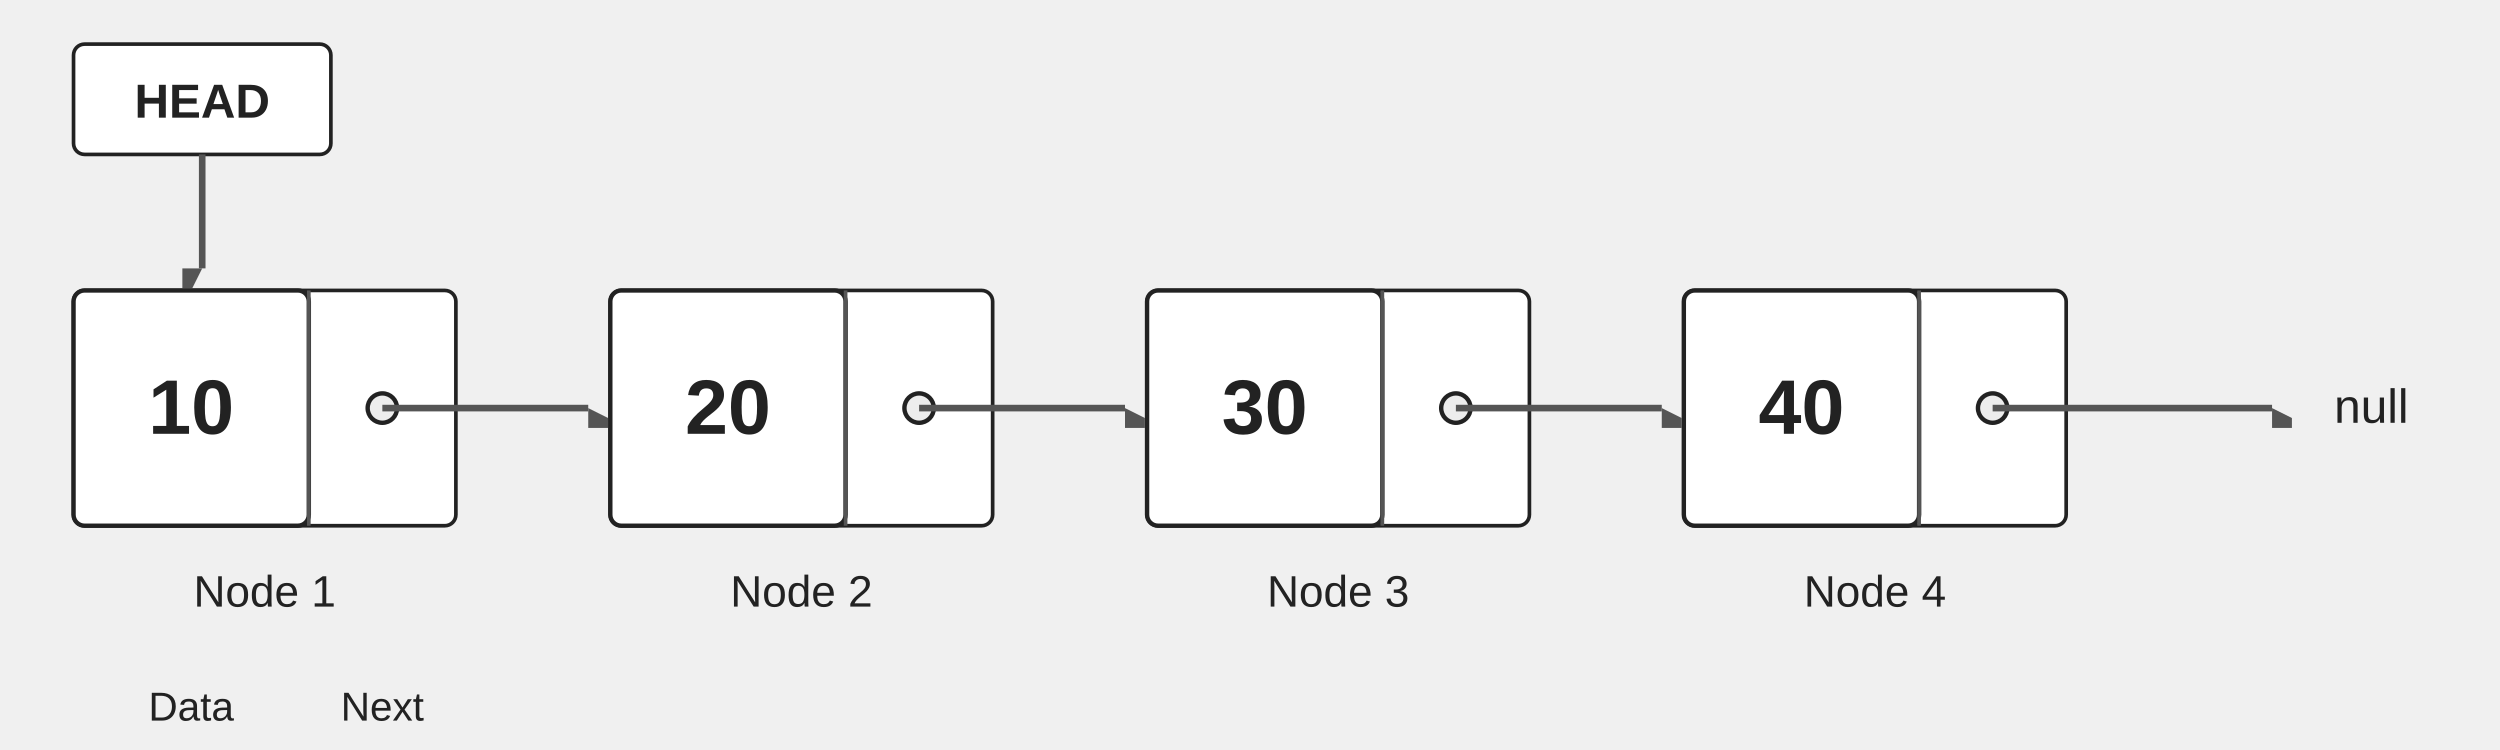
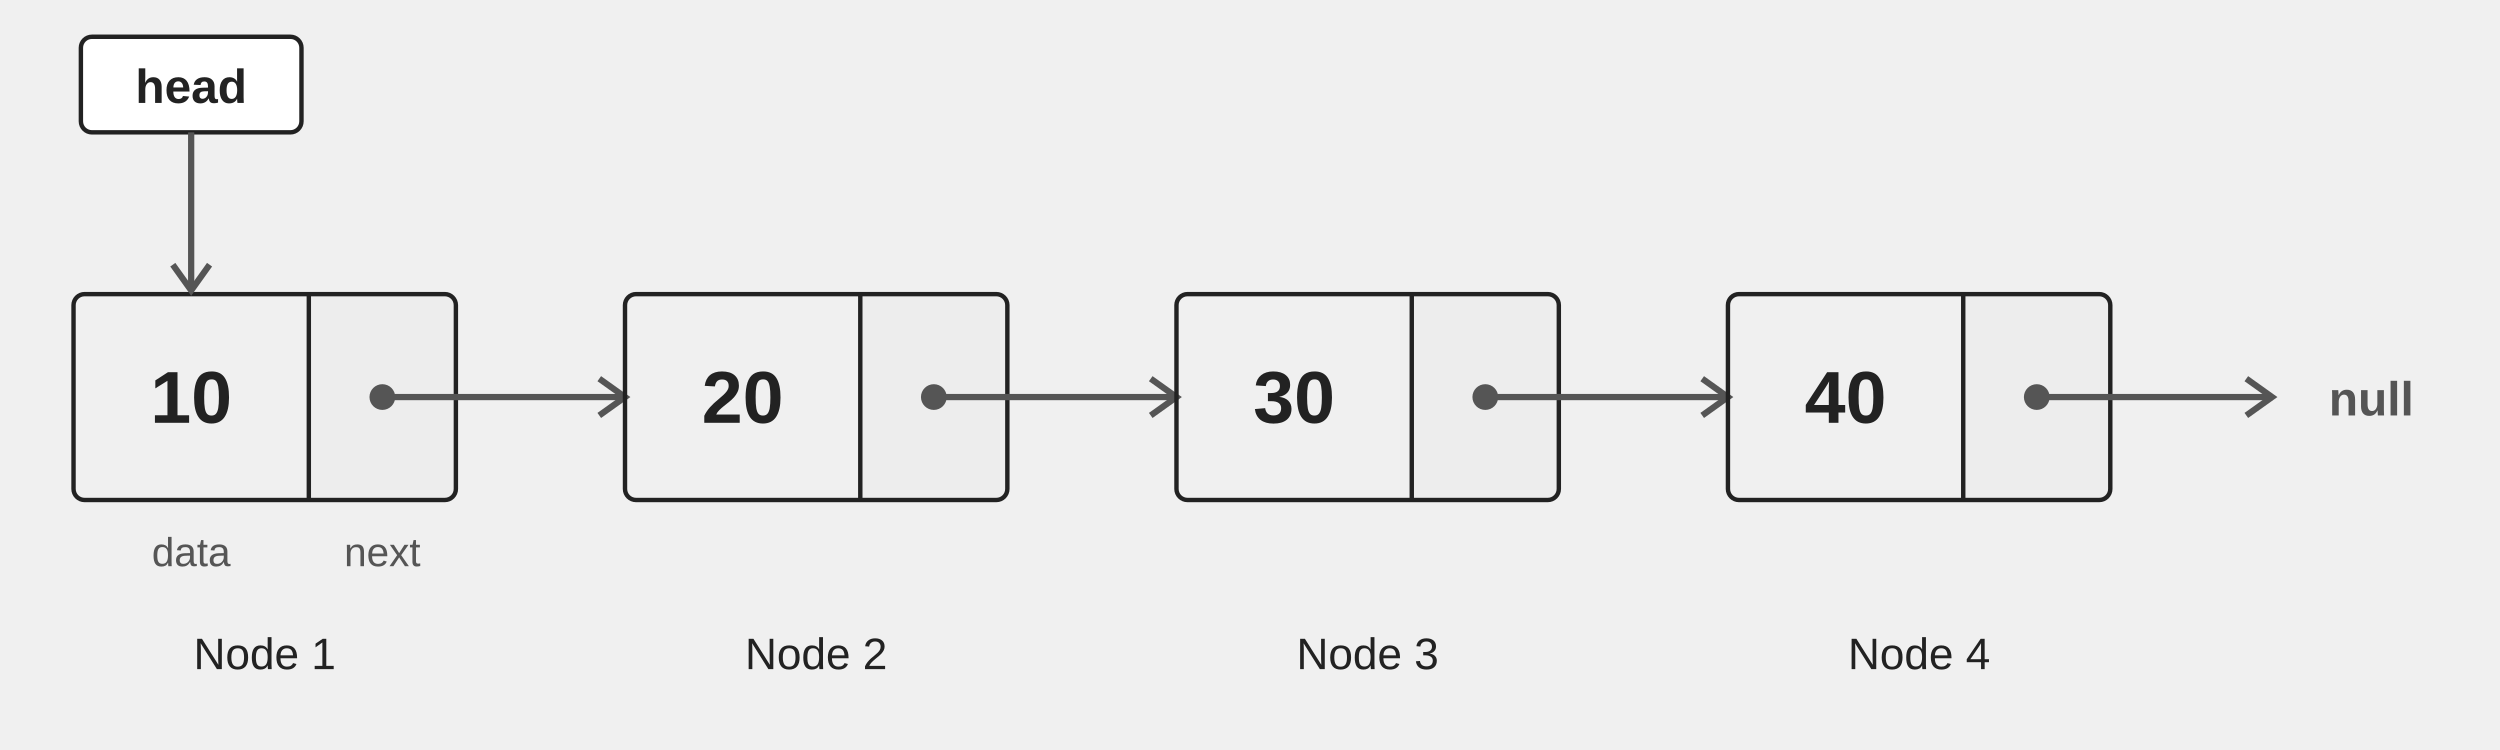
<svg xmlns="http://www.w3.org/2000/svg" viewBox="0 0 680 204" width="680" height="204" role="img" aria-label="A linked list of four nodes 10, 20, 30 and 40: each node stores a value and a reference to the next node, head points to the first node and the last node points to null">
-   <defs>
-     <marker id="llarrow" marker-width="8" marker-height="8" ref-x="7" ref-y="4" orient="auto">
-       <path d="M0 0 L8 4 L0 8Z" fill="#555555" />
-     </marker>
-   </defs>
-   <rect x="20" y="12" width="70" height="30" rx="3" fill="#FFFFFF" stroke="#222222" />
-   <text x="55" y="32" text-anchor="middle" font-size="13" fill="#222222" font-weight="600" font-family="system-ui, -apple-system, 'Segoe UI', Arial, sans-serif">HEAD</text>
-   <path d="M55 42 V73" stroke="#555555" stroke-width="1.8" marker-end="url(#llarrow)" fill="none" />
-   <rect x="20" y="79" width="104" height="64" rx="3" fill="#FFFFFF" stroke="#222222" />
-   <rect x="20" y="79" width="64" height="64" rx="3" fill="#FFFFFF" stroke="#222222" stroke-width="1.2" />
-   <path d="M84 79 V143" stroke="#555555" />
-   <text x="52" y="118" font-weight="600" font-size="21" text-anchor="middle" fill="#222222" font-family="system-ui, -apple-system, 'Segoe UI', Arial, sans-serif">10</text>
-   <circle cx="104" cy="111" r="4" fill="#EDEDED" stroke="#222222" stroke-width="1.2" />
-   <path d="M104 111 H160" stroke="#555555" stroke-width="1.8" marker-end="url(#llarrow)" fill="none" />
-   <text x="72" y="165" text-anchor="middle" font-size="12" fill="#222222" font-family="system-ui, -apple-system, 'Segoe UI', Arial, sans-serif">Node 1</text>
-   <rect x="166" y="79" width="104" height="64" rx="3" fill="#FFFFFF" stroke="#222222" />
-   <rect x="166" y="79" width="64" height="64" rx="3" fill="#FFFFFF" stroke="#222222" stroke-width="1.2" />
-   <path d="M230 79 V143" stroke="#555555" />
-   <text x="198" y="118" font-weight="600" font-size="21" text-anchor="middle" fill="#222222" font-family="system-ui, -apple-system, 'Segoe UI', Arial, sans-serif">20</text>
-   <circle cx="250" cy="111" r="4" fill="#EDEDED" stroke="#222222" stroke-width="1.2" />
-   <path d="M250 111 H306" stroke="#555555" stroke-width="1.8" marker-end="url(#llarrow)" fill="none" />
-   <text x="218" y="165" text-anchor="middle" font-size="12" fill="#222222" font-family="system-ui, -apple-system, 'Segoe UI', Arial, sans-serif">Node 2</text>
-   <rect x="312" y="79" width="104" height="64" rx="3" fill="#FFFFFF" stroke="#222222" />
-   <rect x="312" y="79" width="64" height="64" rx="3" fill="#FFFFFF" stroke="#222222" stroke-width="1.2" />
-   <path d="M376 79 V143" stroke="#555555" />
-   <text x="344" y="118" font-weight="600" font-size="21" text-anchor="middle" fill="#222222" font-family="system-ui, -apple-system, 'Segoe UI', Arial, sans-serif">30</text>
-   <circle cx="396" cy="111" r="4" fill="#EDEDED" stroke="#222222" stroke-width="1.2" />
-   <path d="M396 111 H452" stroke="#555555" stroke-width="1.8" marker-end="url(#llarrow)" fill="none" />
-   <text x="364" y="165" text-anchor="middle" font-size="12" fill="#222222" font-family="system-ui, -apple-system, 'Segoe UI', Arial, sans-serif">Node 3</text>
-   <rect x="458" y="79" width="104" height="64" rx="3" fill="#FFFFFF" stroke="#222222" />
-   <rect x="458" y="79" width="64" height="64" rx="3" fill="#FFFFFF" stroke="#222222" stroke-width="1.2" />
-   <path d="M522 79 V143" stroke="#555555" />
-   <text x="490" y="118" font-weight="600" font-size="21" text-anchor="middle" fill="#222222" font-family="system-ui, -apple-system, 'Segoe UI', Arial, sans-serif">40</text>
-   <circle cx="542" cy="111" r="4" fill="#EDEDED" stroke="#222222" stroke-width="1.2" />
-   <path d="M542 111 H618" stroke="#555555" stroke-width="1.8" marker-end="url(#llarrow)" fill="none" />
-   <text x="510" y="165" text-anchor="middle" font-size="12" fill="#222222" font-family="system-ui, -apple-system, 'Segoe UI', Arial, sans-serif">Node 4</text>
-   <text x="645" y="115" text-anchor="middle" font-size="13" fill="#222222" font-family="system-ui, -apple-system, 'Segoe UI', Arial, sans-serif">null</text>
-   <text x="52" y="196" text-anchor="middle" font-size="11" fill="#222222" font-family="system-ui, -apple-system, 'Segoe UI', Arial, sans-serif">Data</text>
-   <text x="104" y="196" text-anchor="middle" font-size="11" fill="#222222" font-family="system-ui, -apple-system, 'Segoe UI', Arial, sans-serif">Next</text>
+   <path d="M84 80 H121 A3 3 0 0 1 124 83 V133 A3 3 0 0 1 121 136 H84 Z" fill="#EDEDED" />
+   <rect x="20" y="80" width="104" height="56" rx="3" fill="none" stroke="#222222" stroke-width="1.2" />
+   <path d="M84 80 V136" stroke="#222222" stroke-width="1.2" />
+   <text x="52.0" y="115.0" text-anchor="middle" font-size="20" font-weight="600" fill="#222222" font-family="system-ui, -apple-system, 'Segoe UI', Arial, sans-serif">10</text>
+   <circle cx="104.0" cy="108.0" r="3.5" fill="#555555" />
+   <path d="M 104.0 108.0 H 170" stroke="#555555" stroke-width="1.7" fill="none" />
+   <path d="M 163 103.0 L 170 108.0 L 163 113.0" stroke="#555555" stroke-width="1.7" fill="none" />
+   <text x="72.0" y="182" text-anchor="middle" font-size="12" fill="#222222" font-family="system-ui, -apple-system, 'Segoe UI', Arial, sans-serif">Node 1</text>
+   <path d="M234 80 H271 A3 3 0 0 1 274 83 V133 A3 3 0 0 1 271 136 H234 Z" fill="#EDEDED" />
+   <rect x="170" y="80" width="104" height="56" rx="3" fill="none" stroke="#222222" stroke-width="1.2" />
+   <path d="M234 80 V136" stroke="#222222" stroke-width="1.2" />
+   <text x="202.0" y="115.0" text-anchor="middle" font-size="20" font-weight="600" fill="#222222" font-family="system-ui, -apple-system, 'Segoe UI', Arial, sans-serif">20</text>
+   <circle cx="254.0" cy="108.0" r="3.5" fill="#555555" />
+   <path d="M 254.0 108.0 H 320" stroke="#555555" stroke-width="1.7" fill="none" />
+   <path d="M 313 103.0 L 320 108.0 L 313 113.0" stroke="#555555" stroke-width="1.7" fill="none" />
+   <text x="222.0" y="182" text-anchor="middle" font-size="12" fill="#222222" font-family="system-ui, -apple-system, 'Segoe UI', Arial, sans-serif">Node 2</text>
+   <path d="M384 80 H421 A3 3 0 0 1 424 83 V133 A3 3 0 0 1 421 136 H384 Z" fill="#EDEDED" />
+   <rect x="320" y="80" width="104" height="56" rx="3" fill="none" stroke="#222222" stroke-width="1.2" />
+   <path d="M384 80 V136" stroke="#222222" stroke-width="1.2" />
+   <text x="352.0" y="115.0" text-anchor="middle" font-size="20" font-weight="600" fill="#222222" font-family="system-ui, -apple-system, 'Segoe UI', Arial, sans-serif">30</text>
+   <circle cx="404.0" cy="108.0" r="3.5" fill="#555555" />
+   <path d="M 404.0 108.0 H 470" stroke="#555555" stroke-width="1.7" fill="none" />
+   <path d="M 463 103.0 L 470 108.0 L 463 113.0" stroke="#555555" stroke-width="1.7" fill="none" />
+   <text x="372.0" y="182" text-anchor="middle" font-size="12" fill="#222222" font-family="system-ui, -apple-system, 'Segoe UI', Arial, sans-serif">Node 3</text>
+   <path d="M534 80 H571 A3 3 0 0 1 574 83 V133 A3 3 0 0 1 571 136 H534 Z" fill="#EDEDED" />
+   <rect x="470" y="80" width="104" height="56" rx="3" fill="none" stroke="#222222" stroke-width="1.2" />
+   <path d="M534 80 V136" stroke="#222222" stroke-width="1.2" />
+   <text x="502.0" y="115.0" text-anchor="middle" font-size="20" font-weight="600" fill="#222222" font-family="system-ui, -apple-system, 'Segoe UI', Arial, sans-serif">40</text>
+   <circle cx="554.0" cy="108.0" r="3.5" fill="#555555" />
+   <path d="M 554.0 108.0 H 618" stroke="#555555" stroke-width="1.7" fill="none" />
+   <path d="M 611 103.0 L 618 108.0 L 611 113.0" stroke="#555555" stroke-width="1.7" fill="none" />
+   <text x="522.0" y="182" text-anchor="middle" font-size="12" fill="#222222" font-family="system-ui, -apple-system, 'Segoe UI', Arial, sans-serif">Node 4</text>
+   <text x="645" y="113.0" text-anchor="middle" font-size="13" font-weight="600" fill="#555555" font-family="system-ui, -apple-system, 'Segoe UI', Arial, sans-serif">null</text>
+   <text x="52.0" y="154" text-anchor="middle" font-size="11" fill="#555555" font-family="system-ui, -apple-system, 'Segoe UI', Arial, sans-serif">data</text>
+   <text x="104.0" y="154" text-anchor="middle" font-size="11" fill="#555555" font-family="system-ui, -apple-system, 'Segoe UI', Arial, sans-serif">next</text>
+   <rect x="22.0" y="10" width="60" height="26" rx="3" fill="#FFFFFF" stroke="#222222" stroke-width="1.2" />
+   <text x="52.0" y="28" text-anchor="middle" font-size="13" font-weight="600" fill="#222222" font-family="system-ui, -apple-system, 'Segoe UI', Arial, sans-serif">head</text>
+   <path d="M 52.0 36 V 79" stroke="#555555" stroke-width="1.7" fill="none" />
+   <path d="M 47.0 72 L 52.0 79 L 57.0 72" stroke="#555555" stroke-width="1.7" fill="none" />
</svg>
